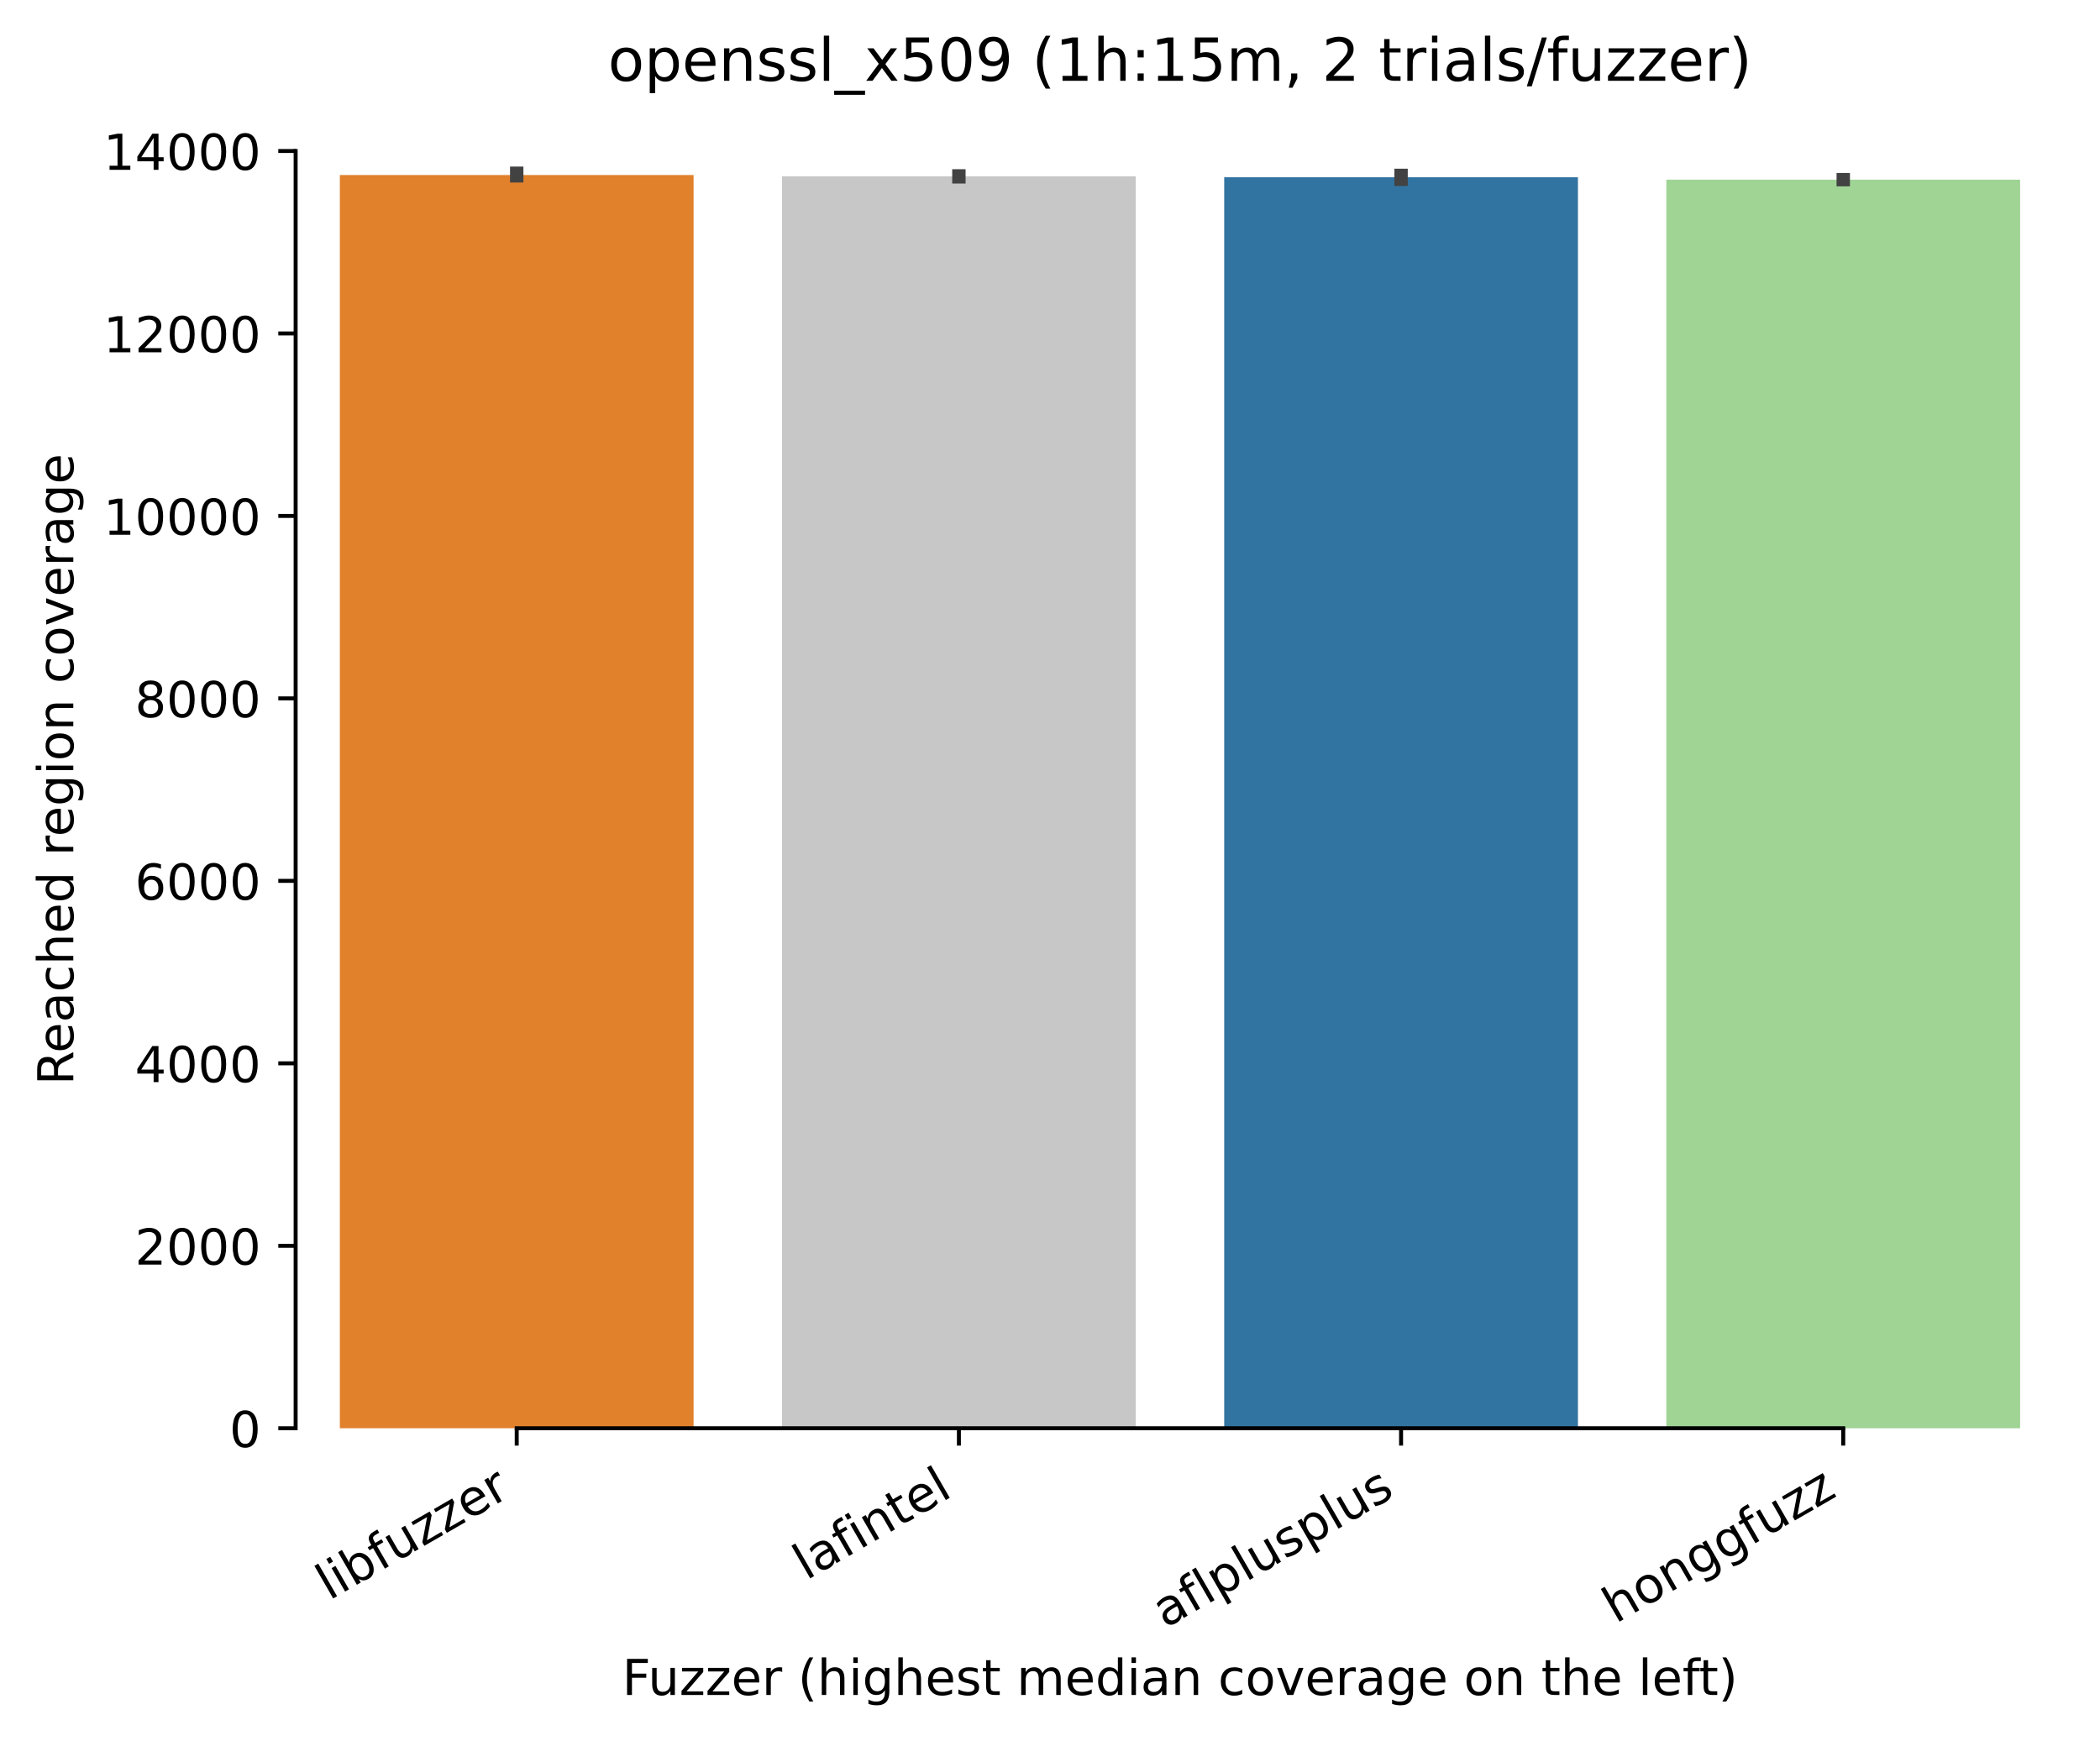
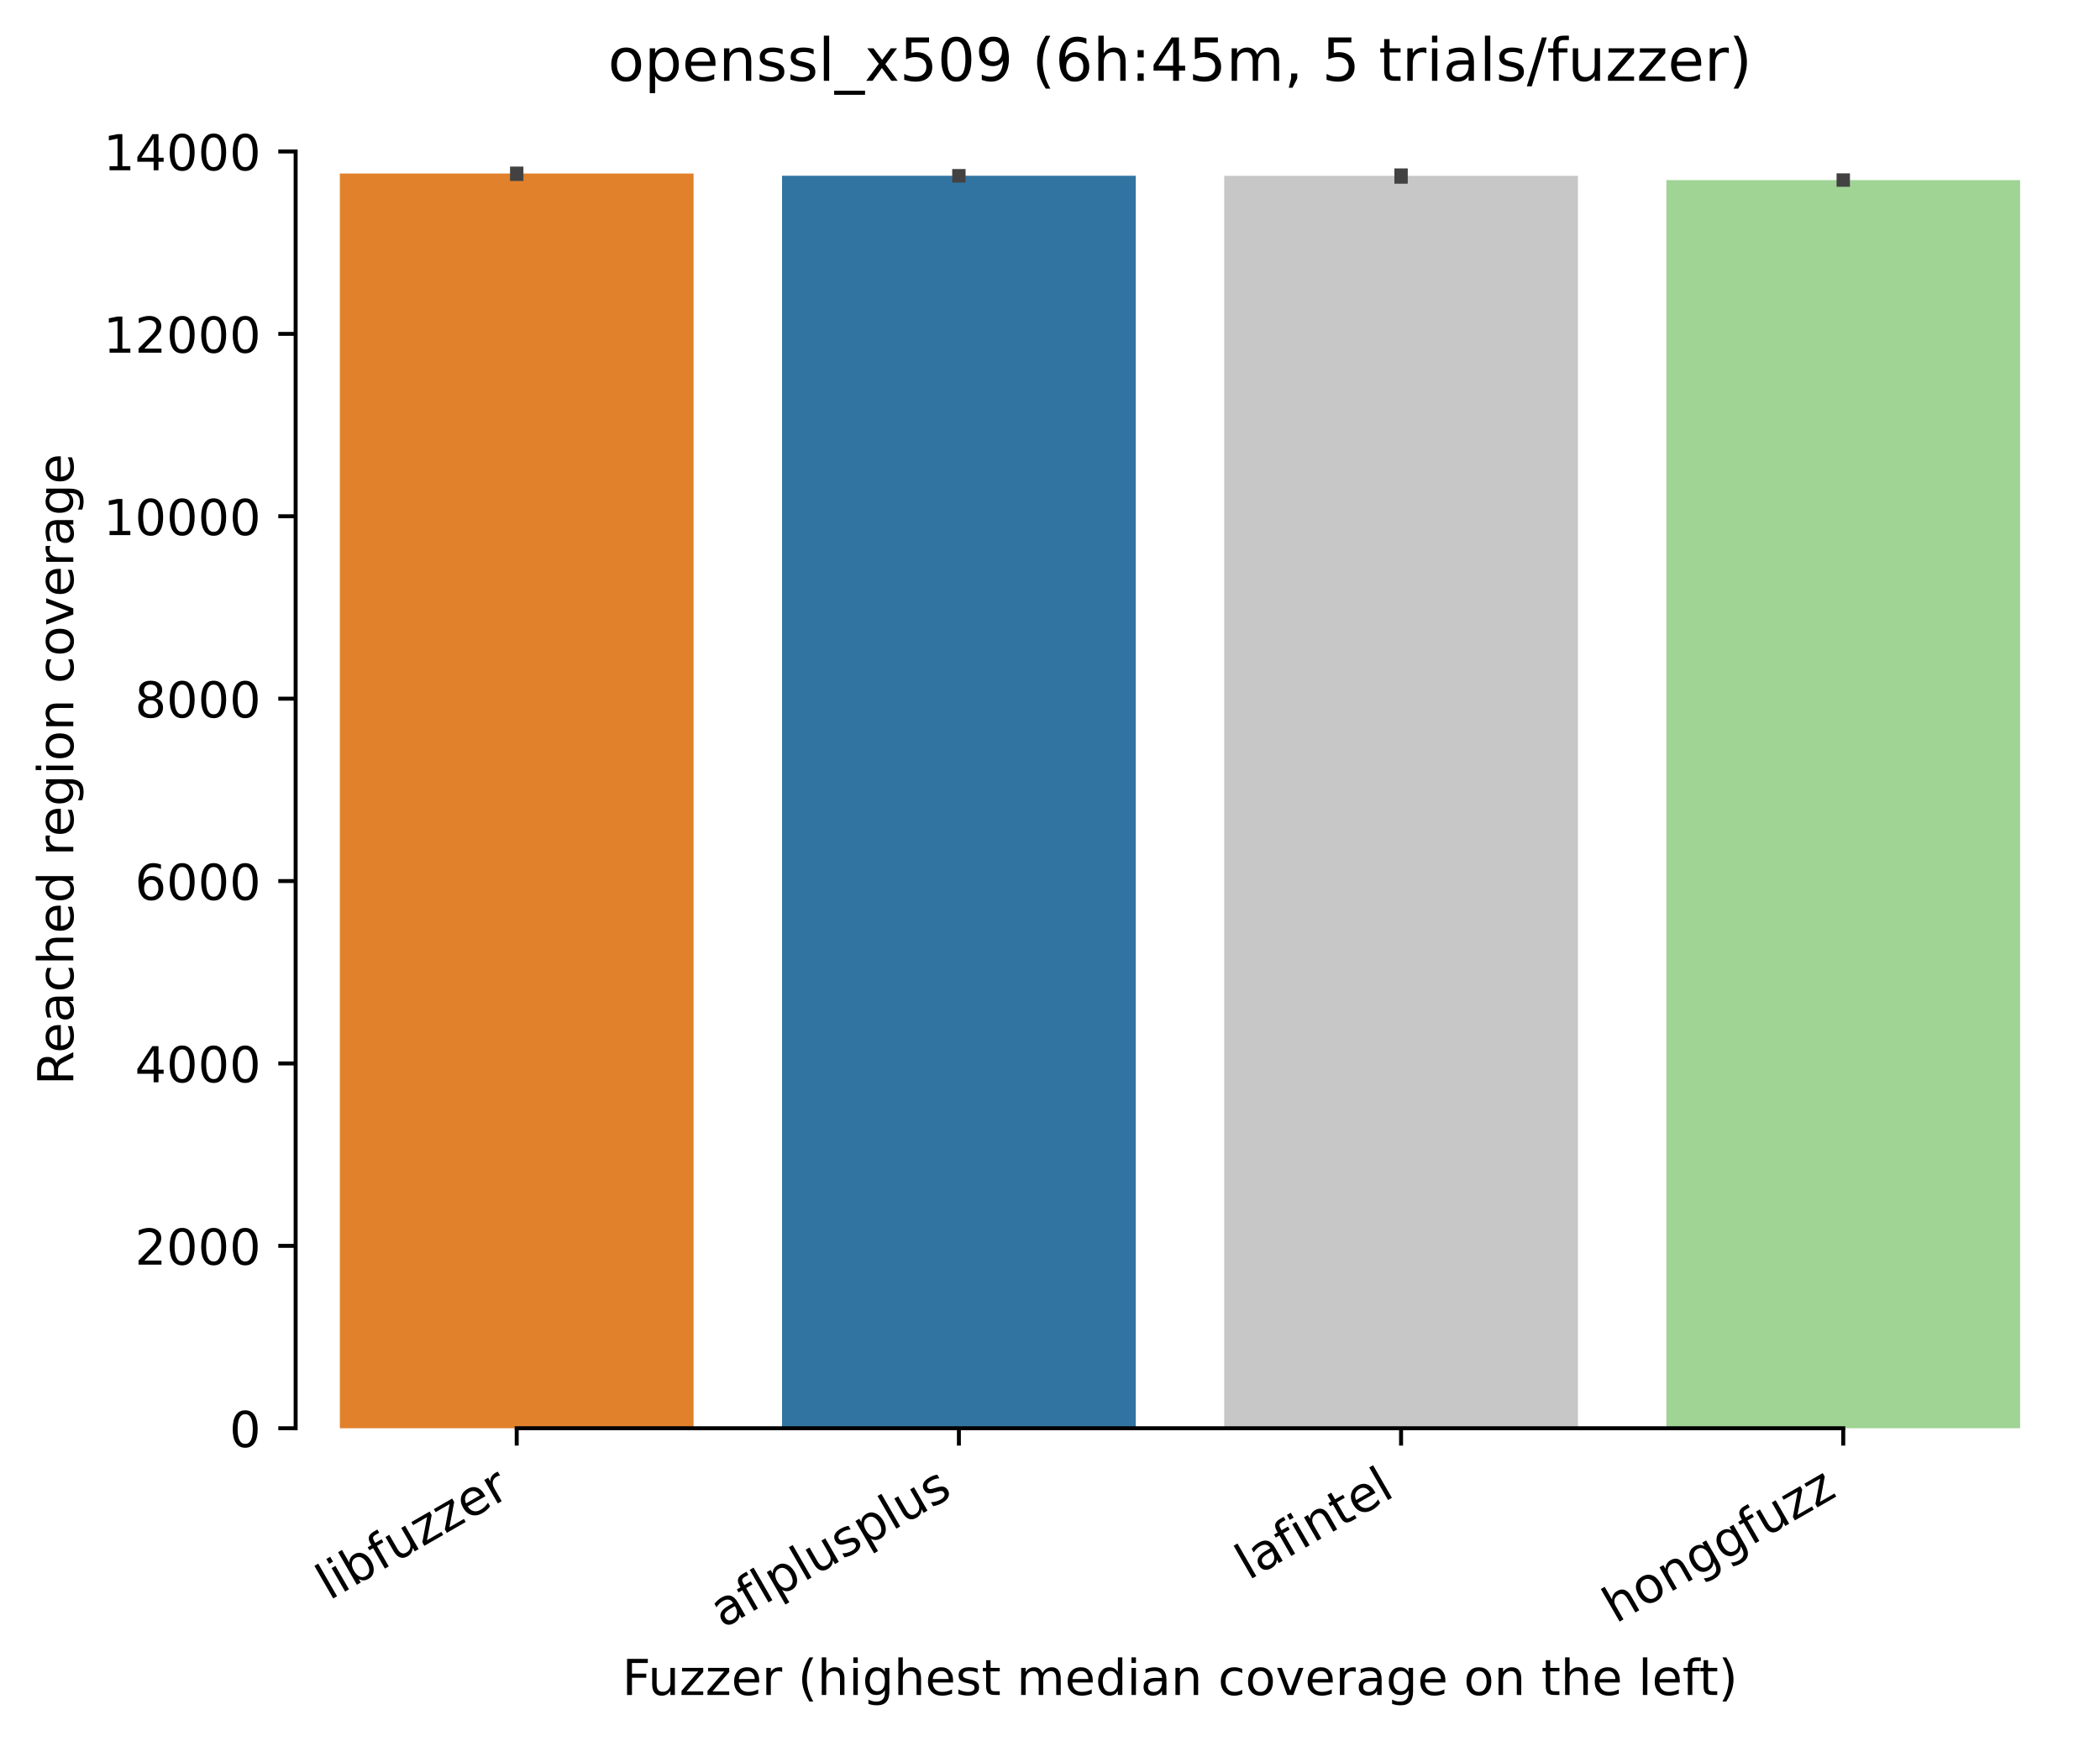
<svg xmlns="http://www.w3.org/2000/svg" xmlns:xlink="http://www.w3.org/1999/xlink" height="351.576pt" version="1.1" viewBox="0 0 424.011 351.576" width="424.011pt">
  <defs>
    <style type="text/css">*{stroke-linecap:butt;stroke-linejoin:round;}</style>
  </defs>
  <g id="figure_1">
    <g id="patch_1">
      <path d="M 0 351.576  L 424.011 351.576  L 424.011 0  L 0 0  z " style="fill:#ffffff;" />
    </g>
    <g id="axes_1">
      <g id="patch_2">
        <path d="M 59.691 288.43  L 416.811 288.43  L 416.811 22.318  L 59.691 22.318  z " style="fill:#ffffff;" />
      </g>
      <g id="patch_3">
-         <path clip-path="url(#p8b8e56165d)" d="M 68.619 288.43  L 140.043 288.43  L 140.043 35.34  L 68.619 35.34  z " style="fill:#e1812c;" />
+         <path clip-path="url(#pdd32b4d902)" d="M 68.619 288.43  L 140.043 288.43  L 140.043 35.045  L 68.619 35.045  z " style="fill:#e1812c;" />
      </g>
      <g id="patch_4">
-         <path clip-path="url(#p8b8e56165d)" d="M 157.899 288.43  L 229.323 288.43  L 229.323 35.617  L 157.899 35.617  z " style="fill:#c7c7c7;" />
+         <path clip-path="url(#pdd32b4d902)" d="M 157.899 288.43  L 229.323 288.43  L 229.323 35.487  L 157.899 35.487  z " style="fill:#3274a1;" />
      </g>
      <g id="patch_5">
-         <path clip-path="url(#p8b8e56165d)" d="M 247.179 288.43  L 318.603 288.43  L 318.603 35.801  L 247.179 35.801  z " style="fill:#3274a1;" />
+         <path clip-path="url(#pdd32b4d902)" d="M 247.179 288.43  L 318.603 288.43  L 318.603 35.506  L 247.179 35.506  z " style="fill:#c7c7c7;" />
      </g>
      <g id="patch_6">
-         <path clip-path="url(#p8b8e56165d)" d="M 336.459 288.43  L 407.883 288.43  L 407.883 36.28  L 336.459 36.28  z " style="fill:#9fd495;" />
+         <path clip-path="url(#pdd32b4d902)" d="M 336.459 288.43  L 407.883 288.43  L 407.883 36.371  L 336.459 36.371  z " style="fill:#9fd495;" />
      </g>
      <g id="matplotlib.axis_1">
        <g id="xtick_1">
          <g id="line2d_1">
            <defs>
-               <path d="M 0 0  L 0 3.5  " id="mea302723ac" style="stroke:#000000;stroke-width:0.8;" />
+               <path d="M 0 0  L 0 3.5  " id="m26c5cd799c" style="stroke:#000000;stroke-width:0.8;" />
            </defs>
            <g>
-               <use style="stroke:#000000;stroke-width:0.8;" x="104.331" xlink:href="#mea302723ac" y="288.43" />
+               <use style="stroke:#000000;stroke-width:0.8;" x="104.331" xlink:href="#m26c5cd799c" y="288.43" />
            </g>
          </g>
          <g id="text_1">
            <g transform="translate(66.4644 323.2723)rotate(-30)scale(0.1 -0.1)">
              <defs>
                <path d="M 9.422 75.984  L 18.406 75.984  L 18.406 0  L 9.422 0  z " id="DejaVuSans-108" />
                <path d="M 9.422 54.688  L 18.406 54.688  L 18.406 0  L 9.422 0  z M 9.422 75.984  L 18.406 75.984  L 18.406 64.594  L 9.422 64.594  z " id="DejaVuSans-105" />
                <path d="M 48.688 27.297  Q 48.688 37.203 44.609 42.844  Q 40.531 48.484 33.406 48.484  Q 26.266 48.484 22.188 42.844  Q 18.109 37.203 18.109 27.297  Q 18.109 17.391 22.188 11.75  Q 26.266 6.109 33.406 6.109  Q 40.531 6.109 44.609 11.75  Q 48.688 17.391 48.688 27.297  z M 18.109 46.391  Q 20.953 51.266 25.266 53.625  Q 29.594 56 35.594 56  Q 45.562 56 51.781 48.094  Q 58.016 40.188 58.016 27.297  Q 58.016 14.406 51.781 6.484  Q 45.562 -1.422 35.594 -1.422  Q 29.594 -1.422 25.266 0.953  Q 20.953 3.328 18.109 8.203  L 18.109 0  L 9.078 0  L 9.078 75.984  L 18.109 75.984  z " id="DejaVuSans-98" />
                <path d="M 37.109 75.984  L 37.109 68.5  L 28.516 68.5  Q 23.688 68.5 21.797 66.547  Q 19.922 64.594 19.922 59.516  L 19.922 54.688  L 34.719 54.688  L 34.719 47.703  L 19.922 47.703  L 19.922 0  L 10.891 0  L 10.891 47.703  L 2.297 47.703  L 2.297 54.688  L 10.891 54.688  L 10.891 58.5  Q 10.891 67.625 15.141 71.797  Q 19.391 75.984 28.609 75.984  z " id="DejaVuSans-102" />
                <path d="M 8.5 21.578  L 8.5 54.688  L 17.484 54.688  L 17.484 21.922  Q 17.484 14.156 20.5 10.266  Q 23.531 6.391 29.594 6.391  Q 36.859 6.391 41.078 11.031  Q 45.312 15.672 45.312 23.688  L 45.312 54.688  L 54.297 54.688  L 54.297 0  L 45.312 0  L 45.312 8.406  Q 42.047 3.422 37.719 1  Q 33.406 -1.422 27.688 -1.422  Q 18.266 -1.422 13.375 4.438  Q 8.5 10.297 8.5 21.578  z M 31.109 56  z " id="DejaVuSans-117" />
                <path d="M 5.516 54.688  L 48.188 54.688  L 48.188 46.484  L 14.406 7.172  L 48.188 7.172  L 48.188 0  L 4.297 0  L 4.297 8.203  L 38.094 47.516  L 5.516 47.516  z " id="DejaVuSans-122" />
                <path d="M 56.203 29.594  L 56.203 25.203  L 14.891 25.203  Q 15.484 15.922 20.484 11.062  Q 25.484 6.203 34.422 6.203  Q 39.594 6.203 44.453 7.469  Q 49.312 8.734 54.109 11.281  L 54.109 2.781  Q 49.266 0.734 44.188 -0.344  Q 39.109 -1.422 33.891 -1.422  Q 20.797 -1.422 13.156 6.188  Q 5.516 13.812 5.516 26.812  Q 5.516 40.234 12.766 48.109  Q 20.016 56 32.328 56  Q 43.359 56 49.781 48.891  Q 56.203 41.797 56.203 29.594  z M 47.219 32.234  Q 47.125 39.594 43.094 43.984  Q 39.062 48.391 32.422 48.391  Q 24.906 48.391 20.391 44.141  Q 15.875 39.891 15.188 32.172  z " id="DejaVuSans-101" />
                <path d="M 41.109 46.297  Q 39.594 47.172 37.812 47.578  Q 36.031 48 33.891 48  Q 26.266 48 22.188 43.047  Q 18.109 38.094 18.109 28.812  L 18.109 0  L 9.078 0  L 9.078 54.688  L 18.109 54.688  L 18.109 46.188  Q 20.953 51.172 25.484 53.578  Q 30.031 56 36.531 56  Q 37.453 56 38.578 55.875  Q 39.703 55.766 41.062 55.516  z " id="DejaVuSans-114" />
              </defs>
              <use xlink:href="#DejaVuSans-108" />
              <use x="27.783" xlink:href="#DejaVuSans-105" />
              <use x="55.566" xlink:href="#DejaVuSans-98" />
              <use x="119.043" xlink:href="#DejaVuSans-102" />
              <use x="154.248" xlink:href="#DejaVuSans-117" />
              <use x="217.627" xlink:href="#DejaVuSans-122" />
              <use x="270.117" xlink:href="#DejaVuSans-122" />
              <use x="322.607" xlink:href="#DejaVuSans-101" />
              <use x="384.131" xlink:href="#DejaVuSans-114" />
            </g>
          </g>
        </g>
        <g id="xtick_2">
          <g id="line2d_2">
            <g>
-               <use style="stroke:#000000;stroke-width:0.8;" x="193.611" xlink:href="#mea302723ac" y="288.43" />
+               <use style="stroke:#000000;stroke-width:0.8;" x="193.611" xlink:href="#m26c5cd799c" y="288.43" />
            </g>
          </g>
          <g id="text_2">
-             <g transform="translate(162.7849 319.2074)rotate(-30)scale(0.1 -0.1)">
+             <g transform="translate(146.0016 328.8973)rotate(-30)scale(0.1 -0.1)">
              <defs>
                <path d="M 34.281 27.484  Q 23.391 27.484 19.188 25  Q 14.984 22.516 14.984 16.5  Q 14.984 11.719 18.141 8.906  Q 21.297 6.109 26.703 6.109  Q 34.188 6.109 38.703 11.406  Q 43.219 16.703 43.219 25.484  L 43.219 27.484  z M 52.203 31.203  L 52.203 0  L 43.219 0  L 43.219 8.297  Q 40.141 3.328 35.547 0.953  Q 30.953 -1.422 24.312 -1.422  Q 15.922 -1.422 10.953 3.297  Q 6 8.016 6 15.922  Q 6 25.141 12.172 29.828  Q 18.359 34.516 30.609 34.516  L 43.219 34.516  L 43.219 35.406  Q 43.219 41.609 39.141 45  Q 35.062 48.391 27.688 48.391  Q 23 48.391 18.547 47.266  Q 14.109 46.141 10.016 43.891  L 10.016 52.203  Q 14.938 54.109 19.578 55.047  Q 24.219 56 28.609 56  Q 40.484 56 46.344 49.844  Q 52.203 43.703 52.203 31.203  z " id="DejaVuSans-97" />
-                 <path d="M 54.891 33.016  L 54.891 0  L 45.906 0  L 45.906 32.719  Q 45.906 40.484 42.875 44.328  Q 39.844 48.188 33.797 48.188  Q 26.516 48.188 22.312 43.547  Q 18.109 38.922 18.109 30.906  L 18.109 0  L 9.078 0  L 9.078 54.688  L 18.109 54.688  L 18.109 46.188  Q 21.344 51.125 25.703 53.562  Q 30.078 56 35.797 56  Q 45.219 56 50.047 50.172  Q 54.891 44.344 54.891 33.016  z " id="DejaVuSans-110" />
-                 <path d="M 18.312 70.219  L 18.312 54.688  L 36.812 54.688  L 36.812 47.703  L 18.312 47.703  L 18.312 18.016  Q 18.312 11.328 20.141 9.422  Q 21.969 7.516 27.594 7.516  L 36.812 7.516  L 36.812 0  L 27.594 0  Q 17.188 0 13.234 3.875  Q 9.281 7.766 9.281 18.016  L 9.281 47.703  L 2.688 47.703  L 2.688 54.688  L 9.281 54.688  L 9.281 70.219  z " id="DejaVuSans-116" />
-               </defs>
-               <use xlink:href="#DejaVuSans-108" />
-               <use x="27.783" xlink:href="#DejaVuSans-97" />
-               <use x="89.062" xlink:href="#DejaVuSans-102" />
-               <use x="124.268" xlink:href="#DejaVuSans-105" />
-               <use x="152.051" xlink:href="#DejaVuSans-110" />
-               <use x="215.43" xlink:href="#DejaVuSans-116" />
-               <use x="254.639" xlink:href="#DejaVuSans-101" />
-               <use x="316.162" xlink:href="#DejaVuSans-108" />
-             </g>
-           </g>
-         </g>
-         <g id="xtick_3">
-           <g id="line2d_3">
-             <g>
-               <use style="stroke:#000000;stroke-width:0.8;" x="282.891" xlink:href="#mea302723ac" y="288.43" />
-             </g>
-           </g>
-           <g id="text_3">
-             <g transform="translate(235.2816 328.8973)rotate(-30)scale(0.1 -0.1)">
-               <defs>
                <path d="M 18.109 8.203  L 18.109 -20.797  L 9.078 -20.797  L 9.078 54.688  L 18.109 54.688  L 18.109 46.391  Q 20.953 51.266 25.266 53.625  Q 29.594 56 35.594 56  Q 45.562 56 51.781 48.094  Q 58.016 40.188 58.016 27.297  Q 58.016 14.406 51.781 6.484  Q 45.562 -1.422 35.594 -1.422  Q 29.594 -1.422 25.266 0.953  Q 20.953 3.328 18.109 8.203  z M 48.688 27.297  Q 48.688 37.203 44.609 42.844  Q 40.531 48.484 33.406 48.484  Q 26.266 48.484 22.188 42.844  Q 18.109 37.203 18.109 27.297  Q 18.109 17.391 22.188 11.75  Q 26.266 6.109 33.406 6.109  Q 40.531 6.109 44.609 11.75  Q 48.688 17.391 48.688 27.297  z " id="DejaVuSans-112" />
                <path d="M 44.281 53.078  L 44.281 44.578  Q 40.484 46.531 36.375 47.5  Q 32.281 48.484 27.875 48.484  Q 21.188 48.484 17.844 46.438  Q 14.5 44.391 14.5 40.281  Q 14.5 37.156 16.891 35.375  Q 19.281 33.594 26.516 31.984  L 29.594 31.297  Q 39.156 29.25 43.188 25.516  Q 47.219 21.781 47.219 15.094  Q 47.219 7.469 41.188 3.016  Q 35.156 -1.422 24.609 -1.422  Q 20.219 -1.422 15.453 -0.562  Q 10.688 0.297 5.422 2  L 5.422 11.281  Q 10.406 8.688 15.234 7.391  Q 20.062 6.109 24.812 6.109  Q 31.156 6.109 34.562 8.281  Q 37.984 10.453 37.984 14.406  Q 37.984 18.062 35.516 20.016  Q 33.062 21.969 24.703 23.781  L 21.578 24.516  Q 13.234 26.266 9.516 29.906  Q 5.812 33.547 5.812 39.891  Q 5.812 47.609 11.281 51.797  Q 16.75 56 26.812 56  Q 31.781 56 36.172 55.266  Q 40.578 54.547 44.281 53.078  z " id="DejaVuSans-115" />
              </defs>
              <use xlink:href="#DejaVuSans-97" />
              <use x="61.279" xlink:href="#DejaVuSans-102" />
              <use x="96.484" xlink:href="#DejaVuSans-108" />
              <use x="124.268" xlink:href="#DejaVuSans-112" />
              <use x="187.744" xlink:href="#DejaVuSans-108" />
              <use x="215.527" xlink:href="#DejaVuSans-117" />
              <use x="278.906" xlink:href="#DejaVuSans-115" />
              <use x="331.006" xlink:href="#DejaVuSans-112" />
              <use x="394.482" xlink:href="#DejaVuSans-108" />
              <use x="422.266" xlink:href="#DejaVuSans-117" />
              <use x="485.645" xlink:href="#DejaVuSans-115" />
            </g>
          </g>
        </g>
+         <g id="xtick_3">
+           <g id="line2d_3">
+             <g>
+               <use style="stroke:#000000;stroke-width:0.8;" x="282.891" xlink:href="#m26c5cd799c" y="288.43" />
+             </g>
+           </g>
+           <g id="text_3">
+             <g transform="translate(252.0649 319.2074)rotate(-30)scale(0.1 -0.1)">
+               <defs>
+                 <path d="M 54.891 33.016  L 54.891 0  L 45.906 0  L 45.906 32.719  Q 45.906 40.484 42.875 44.328  Q 39.844 48.188 33.797 48.188  Q 26.516 48.188 22.312 43.547  Q 18.109 38.922 18.109 30.906  L 18.109 0  L 9.078 0  L 9.078 54.688  L 18.109 54.688  L 18.109 46.188  Q 21.344 51.125 25.703 53.562  Q 30.078 56 35.797 56  Q 45.219 56 50.047 50.172  Q 54.891 44.344 54.891 33.016  z " id="DejaVuSans-110" />
+                 <path d="M 18.312 70.219  L 18.312 54.688  L 36.812 54.688  L 36.812 47.703  L 18.312 47.703  L 18.312 18.016  Q 18.312 11.328 20.141 9.422  Q 21.969 7.516 27.594 7.516  L 36.812 7.516  L 36.812 0  L 27.594 0  Q 17.188 0 13.234 3.875  Q 9.281 7.766 9.281 18.016  L 9.281 47.703  L 2.688 47.703  L 2.688 54.688  L 9.281 54.688  L 9.281 70.219  z " id="DejaVuSans-116" />
+               </defs>
+               <use xlink:href="#DejaVuSans-108" />
+               <use x="27.783" xlink:href="#DejaVuSans-97" />
+               <use x="89.062" xlink:href="#DejaVuSans-102" />
+               <use x="124.268" xlink:href="#DejaVuSans-105" />
+               <use x="152.051" xlink:href="#DejaVuSans-110" />
+               <use x="215.43" xlink:href="#DejaVuSans-116" />
+               <use x="254.639" xlink:href="#DejaVuSans-101" />
+               <use x="316.162" xlink:href="#DejaVuSans-108" />
+             </g>
+           </g>
+         </g>
        <g id="xtick_4">
          <g id="line2d_4">
            <g>
-               <use style="stroke:#000000;stroke-width:0.8;" x="372.171" xlink:href="#mea302723ac" y="288.43" />
+               <use style="stroke:#000000;stroke-width:0.8;" x="372.171" xlink:href="#m26c5cd799c" y="288.43" />
            </g>
          </g>
          <g id="text_4">
            <g transform="translate(326.2314 327.9332)rotate(-30)scale(0.1 -0.1)">
              <defs>
                <path d="M 54.891 33.016  L 54.891 0  L 45.906 0  L 45.906 32.719  Q 45.906 40.484 42.875 44.328  Q 39.844 48.188 33.797 48.188  Q 26.516 48.188 22.312 43.547  Q 18.109 38.922 18.109 30.906  L 18.109 0  L 9.078 0  L 9.078 75.984  L 18.109 75.984  L 18.109 46.188  Q 21.344 51.125 25.703 53.562  Q 30.078 56 35.797 56  Q 45.219 56 50.047 50.172  Q 54.891 44.344 54.891 33.016  z " id="DejaVuSans-104" />
                <path d="M 30.609 48.391  Q 23.391 48.391 19.188 42.75  Q 14.984 37.109 14.984 27.297  Q 14.984 17.484 19.156 11.844  Q 23.344 6.203 30.609 6.203  Q 37.797 6.203 41.984 11.859  Q 46.188 17.531 46.188 27.297  Q 46.188 37.016 41.984 42.703  Q 37.797 48.391 30.609 48.391  z M 30.609 56  Q 42.328 56 49.016 48.375  Q 55.719 40.766 55.719 27.297  Q 55.719 13.875 49.016 6.219  Q 42.328 -1.422 30.609 -1.422  Q 18.844 -1.422 12.172 6.219  Q 5.516 13.875 5.516 27.297  Q 5.516 40.766 12.172 48.375  Q 18.844 56 30.609 56  z " id="DejaVuSans-111" />
                <path d="M 45.406 27.984  Q 45.406 37.75 41.375 43.109  Q 37.359 48.484 30.078 48.484  Q 22.859 48.484 18.828 43.109  Q 14.797 37.75 14.797 27.984  Q 14.797 18.266 18.828 12.891  Q 22.859 7.516 30.078 7.516  Q 37.359 7.516 41.375 12.891  Q 45.406 18.266 45.406 27.984  z M 54.391 6.781  Q 54.391 -7.172 48.188 -13.984  Q 42 -20.797 29.203 -20.797  Q 24.469 -20.797 20.266 -20.094  Q 16.062 -19.391 12.109 -17.922  L 12.109 -9.188  Q 16.062 -11.328 19.922 -12.344  Q 23.781 -13.375 27.781 -13.375  Q 36.625 -13.375 41.016 -8.766  Q 45.406 -4.156 45.406 5.172  L 45.406 9.625  Q 42.625 4.781 38.281 2.391  Q 33.938 0 27.875 0  Q 17.828 0 11.672 7.656  Q 5.516 15.328 5.516 27.984  Q 5.516 40.672 11.672 48.328  Q 17.828 56 27.875 56  Q 33.938 56 38.281 53.609  Q 42.625 51.219 45.406 46.391  L 45.406 54.688  L 54.391 54.688  z " id="DejaVuSans-103" />
              </defs>
              <use xlink:href="#DejaVuSans-104" />
              <use x="63.379" xlink:href="#DejaVuSans-111" />
              <use x="124.561" xlink:href="#DejaVuSans-110" />
              <use x="187.939" xlink:href="#DejaVuSans-103" />
              <use x="251.416" xlink:href="#DejaVuSans-103" />
              <use x="314.893" xlink:href="#DejaVuSans-102" />
              <use x="350.098" xlink:href="#DejaVuSans-117" />
              <use x="413.477" xlink:href="#DejaVuSans-122" />
              <use x="465.967" xlink:href="#DejaVuSans-122" />
            </g>
          </g>
        </g>
        <g id="text_5">
          <g transform="translate(125.6327 342.2968)scale(0.1 -0.1)">
            <defs>
              <path d="M 9.812 72.906  L 51.703 72.906  L 51.703 64.594  L 19.672 64.594  L 19.672 43.109  L 48.578 43.109  L 48.578 34.812  L 19.672 34.812  L 19.672 0  L 9.812 0  z " id="DejaVuSans-70" />
              <path id="DejaVuSans-32" />
              <path d="M 31 75.875  Q 24.469 64.656 21.281 53.656  Q 18.109 42.672 18.109 31.391  Q 18.109 20.125 21.312 9.062  Q 24.516 -2 31 -13.188  L 23.188 -13.188  Q 15.875 -1.703 12.234 9.375  Q 8.594 20.453 8.594 31.391  Q 8.594 42.281 12.203 53.312  Q 15.828 64.359 23.188 75.875  z " id="DejaVuSans-40" />
              <path d="M 52 44.188  Q 55.375 50.25 60.062 53.125  Q 64.75 56 71.094 56  Q 79.641 56 84.281 50.016  Q 88.922 44.047 88.922 33.016  L 88.922 0  L 79.891 0  L 79.891 32.719  Q 79.891 40.578 77.094 44.375  Q 74.312 48.188 68.609 48.188  Q 61.625 48.188 57.562 43.547  Q 53.516 38.922 53.516 30.906  L 53.516 0  L 44.484 0  L 44.484 32.719  Q 44.484 40.625 41.703 44.406  Q 38.922 48.188 33.109 48.188  Q 26.219 48.188 22.156 43.531  Q 18.109 38.875 18.109 30.906  L 18.109 0  L 9.078 0  L 9.078 54.688  L 18.109 54.688  L 18.109 46.188  Q 21.188 51.219 25.484 53.609  Q 29.781 56 35.688 56  Q 41.656 56 45.828 52.969  Q 50 49.953 52 44.188  z " id="DejaVuSans-109" />
              <path d="M 45.406 46.391  L 45.406 75.984  L 54.391 75.984  L 54.391 0  L 45.406 0  L 45.406 8.203  Q 42.578 3.328 38.25 0.953  Q 33.938 -1.422 27.875 -1.422  Q 17.969 -1.422 11.734 6.484  Q 5.516 14.406 5.516 27.297  Q 5.516 40.188 11.734 48.094  Q 17.969 56 27.875 56  Q 33.938 56 38.25 53.625  Q 42.578 51.266 45.406 46.391  z M 14.797 27.297  Q 14.797 17.391 18.875 11.75  Q 22.953 6.109 30.078 6.109  Q 37.203 6.109 41.297 11.75  Q 45.406 17.391 45.406 27.297  Q 45.406 37.203 41.297 42.844  Q 37.203 48.484 30.078 48.484  Q 22.953 48.484 18.875 42.844  Q 14.797 37.203 14.797 27.297  z " id="DejaVuSans-100" />
              <path d="M 48.781 52.594  L 48.781 44.188  Q 44.969 46.297 41.141 47.344  Q 37.312 48.391 33.406 48.391  Q 24.656 48.391 19.812 42.844  Q 14.984 37.312 14.984 27.297  Q 14.984 17.281 19.812 11.734  Q 24.656 6.203 33.406 6.203  Q 37.312 6.203 41.141 7.25  Q 44.969 8.297 48.781 10.406  L 48.781 2.094  Q 45.016 0.344 40.984 -0.531  Q 36.969 -1.422 32.422 -1.422  Q 20.062 -1.422 12.781 6.344  Q 5.516 14.109 5.516 27.297  Q 5.516 40.672 12.859 48.328  Q 20.219 56 33.016 56  Q 37.156 56 41.109 55.141  Q 45.062 54.297 48.781 52.594  z " id="DejaVuSans-99" />
              <path d="M 2.984 54.688  L 12.5 54.688  L 29.594 8.797  L 46.688 54.688  L 56.203 54.688  L 35.688 0  L 23.484 0  z " id="DejaVuSans-118" />
              <path d="M 8.016 75.875  L 15.828 75.875  Q 23.141 64.359 26.781 53.312  Q 30.422 42.281 30.422 31.391  Q 30.422 20.453 26.781 9.375  Q 23.141 -1.703 15.828 -13.188  L 8.016 -13.188  Q 14.5 -2 17.703 9.062  Q 20.906 20.125 20.906 31.391  Q 20.906 42.672 17.703 53.656  Q 14.5 64.656 8.016 75.875  z " id="DejaVuSans-41" />
            </defs>
            <use xlink:href="#DejaVuSans-70" />
            <use x="52.02" xlink:href="#DejaVuSans-117" />
            <use x="115.398" xlink:href="#DejaVuSans-122" />
            <use x="167.889" xlink:href="#DejaVuSans-122" />
            <use x="220.379" xlink:href="#DejaVuSans-101" />
            <use x="281.902" xlink:href="#DejaVuSans-114" />
            <use x="323.016" xlink:href="#DejaVuSans-32" />
            <use x="354.803" xlink:href="#DejaVuSans-40" />
            <use x="393.816" xlink:href="#DejaVuSans-104" />
            <use x="457.195" xlink:href="#DejaVuSans-105" />
            <use x="484.979" xlink:href="#DejaVuSans-103" />
            <use x="548.455" xlink:href="#DejaVuSans-104" />
            <use x="611.834" xlink:href="#DejaVuSans-101" />
            <use x="673.357" xlink:href="#DejaVuSans-115" />
            <use x="725.457" xlink:href="#DejaVuSans-116" />
            <use x="764.666" xlink:href="#DejaVuSans-32" />
            <use x="796.453" xlink:href="#DejaVuSans-109" />
            <use x="893.865" xlink:href="#DejaVuSans-101" />
            <use x="955.389" xlink:href="#DejaVuSans-100" />
            <use x="1018.865" xlink:href="#DejaVuSans-105" />
            <use x="1046.648" xlink:href="#DejaVuSans-97" />
            <use x="1107.928" xlink:href="#DejaVuSans-110" />
            <use x="1171.307" xlink:href="#DejaVuSans-32" />
            <use x="1203.094" xlink:href="#DejaVuSans-99" />
            <use x="1258.074" xlink:href="#DejaVuSans-111" />
            <use x="1319.256" xlink:href="#DejaVuSans-118" />
            <use x="1378.436" xlink:href="#DejaVuSans-101" />
            <use x="1439.959" xlink:href="#DejaVuSans-114" />
            <use x="1481.072" xlink:href="#DejaVuSans-97" />
            <use x="1542.352" xlink:href="#DejaVuSans-103" />
            <use x="1605.828" xlink:href="#DejaVuSans-101" />
            <use x="1667.352" xlink:href="#DejaVuSans-32" />
            <use x="1699.139" xlink:href="#DejaVuSans-111" />
            <use x="1760.32" xlink:href="#DejaVuSans-110" />
            <use x="1823.699" xlink:href="#DejaVuSans-32" />
            <use x="1855.486" xlink:href="#DejaVuSans-116" />
            <use x="1894.695" xlink:href="#DejaVuSans-104" />
            <use x="1958.074" xlink:href="#DejaVuSans-101" />
            <use x="2019.598" xlink:href="#DejaVuSans-32" />
            <use x="2051.385" xlink:href="#DejaVuSans-108" />
            <use x="2079.168" xlink:href="#DejaVuSans-101" />
            <use x="2140.691" xlink:href="#DejaVuSans-102" />
            <use x="2174.146" xlink:href="#DejaVuSans-116" />
            <use x="2213.355" xlink:href="#DejaVuSans-41" />
          </g>
        </g>
      </g>
      <g id="matplotlib.axis_2">
        <g id="ytick_1">
          <g id="line2d_5">
            <defs>
-               <path d="M 0 0  L -3.5 0  " id="mfd4215d42d" style="stroke:#000000;stroke-width:0.8;" />
+               <path d="M 0 0  L -3.5 0  " id="mb539eed79e" style="stroke:#000000;stroke-width:0.8;" />
            </defs>
            <g>
-               <use style="stroke:#000000;stroke-width:0.8;" x="59.691" xlink:href="#mfd4215d42d" y="288.43" />
+               <use style="stroke:#000000;stroke-width:0.8;" x="59.691" xlink:href="#mb539eed79e" y="288.43" />
            </g>
          </g>
          <g id="text_6">
            <g transform="translate(46.32812 292.2293)scale(0.1 -0.1)">
              <defs>
                <path d="M 31.781 66.406  Q 24.172 66.406 20.328 58.906  Q 16.5 51.422 16.5 36.375  Q 16.5 21.391 20.328 13.891  Q 24.172 6.391 31.781 6.391  Q 39.453 6.391 43.281 13.891  Q 47.125 21.391 47.125 36.375  Q 47.125 51.422 43.281 58.906  Q 39.453 66.406 31.781 66.406  z M 31.781 74.219  Q 44.047 74.219 50.516 64.516  Q 56.984 54.828 56.984 36.375  Q 56.984 17.969 50.516 8.266  Q 44.047 -1.422 31.781 -1.422  Q 19.531 -1.422 13.062 8.266  Q 6.594 17.969 6.594 36.375  Q 6.594 54.828 13.062 64.516  Q 19.531 74.219 31.781 74.219  z " id="DejaVuSans-48" />
              </defs>
              <use xlink:href="#DejaVuSans-48" />
            </g>
          </g>
        </g>
        <g id="ytick_2">
          <g id="line2d_6">
            <g>
-               <use style="stroke:#000000;stroke-width:0.8;" x="59.691" xlink:href="#mfd4215d42d" y="251.582" />
+               <use style="stroke:#000000;stroke-width:0.8;" x="59.691" xlink:href="#mb539eed79e" y="251.596" />
            </g>
          </g>
          <g id="text_7">
-             <g transform="translate(27.24063 255.3814)scale(0.1 -0.1)">
+             <g transform="translate(27.24063 255.3948)scale(0.1 -0.1)">
              <defs>
                <path d="M 19.188 8.297  L 53.609 8.297  L 53.609 0  L 7.328 0  L 7.328 8.297  Q 12.938 14.109 22.625 23.891  Q 32.328 33.688 34.812 36.531  Q 39.547 41.844 41.422 45.531  Q 43.312 49.219 43.312 52.781  Q 43.312 58.594 39.234 62.25  Q 35.156 65.922 28.609 65.922  Q 23.969 65.922 18.812 64.312  Q 13.672 62.703 7.812 59.422  L 7.812 69.391  Q 13.766 71.781 18.938 73  Q 24.125 74.219 28.422 74.219  Q 39.75 74.219 46.484 68.547  Q 53.219 62.891 53.219 53.422  Q 53.219 48.922 51.531 44.891  Q 49.859 40.875 45.406 35.406  Q 44.188 33.984 37.641 27.219  Q 31.109 20.453 19.188 8.297  z " id="DejaVuSans-50" />
              </defs>
              <use xlink:href="#DejaVuSans-50" />
              <use x="63.623" xlink:href="#DejaVuSans-48" />
              <use x="127.246" xlink:href="#DejaVuSans-48" />
              <use x="190.869" xlink:href="#DejaVuSans-48" />
            </g>
          </g>
        </g>
        <g id="ytick_3">
          <g id="line2d_7">
            <g>
-               <use style="stroke:#000000;stroke-width:0.8;" x="59.691" xlink:href="#mfd4215d42d" y="214.734" />
+               <use style="stroke:#000000;stroke-width:0.8;" x="59.691" xlink:href="#mb539eed79e" y="214.761" />
            </g>
          </g>
          <g id="text_8">
-             <g transform="translate(27.24063 218.5335)scale(0.1 -0.1)">
+             <g transform="translate(27.24063 218.5603)scale(0.1 -0.1)">
              <defs>
                <path d="M 37.797 64.312  L 12.891 25.391  L 37.797 25.391  z M 35.203 72.906  L 47.609 72.906  L 47.609 25.391  L 58.016 25.391  L 58.016 17.188  L 47.609 17.188  L 47.609 0  L 37.797 0  L 37.797 17.188  L 4.891 17.188  L 4.891 26.703  z " id="DejaVuSans-52" />
              </defs>
              <use xlink:href="#DejaVuSans-52" />
              <use x="63.623" xlink:href="#DejaVuSans-48" />
              <use x="127.246" xlink:href="#DejaVuSans-48" />
              <use x="190.869" xlink:href="#DejaVuSans-48" />
            </g>
          </g>
        </g>
        <g id="ytick_4">
          <g id="line2d_8">
            <g>
-               <use style="stroke:#000000;stroke-width:0.8;" x="59.691" xlink:href="#mfd4215d42d" y="177.886" />
+               <use style="stroke:#000000;stroke-width:0.8;" x="59.691" xlink:href="#mb539eed79e" y="177.927" />
            </g>
          </g>
          <g id="text_9">
-             <g transform="translate(27.24063 181.6856)scale(0.1 -0.1)">
+             <g transform="translate(27.24063 181.7257)scale(0.1 -0.1)">
              <defs>
                <path d="M 33.016 40.375  Q 26.375 40.375 22.484 35.828  Q 18.609 31.297 18.609 23.391  Q 18.609 15.531 22.484 10.953  Q 26.375 6.391 33.016 6.391  Q 39.656 6.391 43.531 10.953  Q 47.406 15.531 47.406 23.391  Q 47.406 31.297 43.531 35.828  Q 39.656 40.375 33.016 40.375  z M 52.594 71.297  L 52.594 62.312  Q 48.875 64.062 45.094 64.984  Q 41.312 65.922 37.594 65.922  Q 27.828 65.922 22.672 59.328  Q 17.531 52.734 16.797 39.406  Q 19.672 43.656 24.016 45.922  Q 28.375 48.188 33.594 48.188  Q 44.578 48.188 50.953 41.516  Q 57.328 34.859 57.328 23.391  Q 57.328 12.156 50.688 5.359  Q 44.047 -1.422 33.016 -1.422  Q 20.359 -1.422 13.672 8.266  Q 6.984 17.969 6.984 36.375  Q 6.984 53.656 15.188 63.938  Q 23.391 74.219 37.203 74.219  Q 40.922 74.219 44.703 73.484  Q 48.484 72.75 52.594 71.297  z " id="DejaVuSans-54" />
              </defs>
              <use xlink:href="#DejaVuSans-54" />
              <use x="63.623" xlink:href="#DejaVuSans-48" />
              <use x="127.246" xlink:href="#DejaVuSans-48" />
              <use x="190.869" xlink:href="#DejaVuSans-48" />
            </g>
          </g>
        </g>
        <g id="ytick_5">
          <g id="line2d_9">
            <g>
-               <use style="stroke:#000000;stroke-width:0.8;" x="59.691" xlink:href="#mfd4215d42d" y="141.038" />
+               <use style="stroke:#000000;stroke-width:0.8;" x="59.691" xlink:href="#mb539eed79e" y="141.092" />
            </g>
          </g>
          <g id="text_10">
-             <g transform="translate(27.24063 144.8377)scale(0.1 -0.1)">
+             <g transform="translate(27.24063 144.8912)scale(0.1 -0.1)">
              <defs>
                <path d="M 31.781 34.625  Q 24.75 34.625 20.719 30.859  Q 16.703 27.094 16.703 20.516  Q 16.703 13.922 20.719 10.156  Q 24.75 6.391 31.781 6.391  Q 38.812 6.391 42.859 10.172  Q 46.922 13.969 46.922 20.516  Q 46.922 27.094 42.891 30.859  Q 38.875 34.625 31.781 34.625  z M 21.922 38.812  Q 15.578 40.375 12.031 44.719  Q 8.5 49.078 8.5 55.328  Q 8.5 64.062 14.719 69.141  Q 20.953 74.219 31.781 74.219  Q 42.672 74.219 48.875 69.141  Q 55.078 64.062 55.078 55.328  Q 55.078 49.078 51.531 44.719  Q 48 40.375 41.703 38.812  Q 48.828 37.156 52.797 32.312  Q 56.781 27.484 56.781 20.516  Q 56.781 9.906 50.312 4.234  Q 43.844 -1.422 31.781 -1.422  Q 19.734 -1.422 13.25 4.234  Q 6.781 9.906 6.781 20.516  Q 6.781 27.484 10.781 32.312  Q 14.797 37.156 21.922 38.812  z M 18.312 54.391  Q 18.312 48.734 21.844 45.562  Q 25.391 42.391 31.781 42.391  Q 38.141 42.391 41.719 45.562  Q 45.312 48.734 45.312 54.391  Q 45.312 60.062 41.719 63.234  Q 38.141 66.406 31.781 66.406  Q 25.391 66.406 21.844 63.234  Q 18.312 60.062 18.312 54.391  z " id="DejaVuSans-56" />
              </defs>
              <use xlink:href="#DejaVuSans-56" />
              <use x="63.623" xlink:href="#DejaVuSans-48" />
              <use x="127.246" xlink:href="#DejaVuSans-48" />
              <use x="190.869" xlink:href="#DejaVuSans-48" />
            </g>
          </g>
        </g>
        <g id="ytick_6">
          <g id="line2d_10">
            <g>
-               <use style="stroke:#000000;stroke-width:0.8;" x="59.691" xlink:href="#mfd4215d42d" y="104.191" />
+               <use style="stroke:#000000;stroke-width:0.8;" x="59.691" xlink:href="#mb539eed79e" y="104.257" />
            </g>
          </g>
          <g id="text_11">
-             <g transform="translate(20.87813 107.9897)scale(0.1 -0.1)">
+             <g transform="translate(20.87813 108.0567)scale(0.1 -0.1)">
              <defs>
                <path d="M 12.406 8.297  L 28.516 8.297  L 28.516 63.922  L 10.984 60.406  L 10.984 69.391  L 28.422 72.906  L 38.281 72.906  L 38.281 8.297  L 54.391 8.297  L 54.391 0  L 12.406 0  z " id="DejaVuSans-49" />
              </defs>
              <use xlink:href="#DejaVuSans-49" />
              <use x="63.623" xlink:href="#DejaVuSans-48" />
              <use x="127.246" xlink:href="#DejaVuSans-48" />
              <use x="190.869" xlink:href="#DejaVuSans-48" />
              <use x="254.492" xlink:href="#DejaVuSans-48" />
            </g>
          </g>
        </g>
        <g id="ytick_7">
          <g id="line2d_11">
            <g>
-               <use style="stroke:#000000;stroke-width:0.8;" x="59.691" xlink:href="#mfd4215d42d" y="67.343" />
+               <use style="stroke:#000000;stroke-width:0.8;" x="59.691" xlink:href="#mb539eed79e" y="67.423" />
            </g>
          </g>
          <g id="text_12">
-             <g transform="translate(20.87813 71.14182)scale(0.1 -0.1)">
+             <g transform="translate(20.87813 71.22215)scale(0.1 -0.1)">
              <use xlink:href="#DejaVuSans-49" />
              <use x="63.623" xlink:href="#DejaVuSans-50" />
              <use x="127.246" xlink:href="#DejaVuSans-48" />
              <use x="190.869" xlink:href="#DejaVuSans-48" />
              <use x="254.492" xlink:href="#DejaVuSans-48" />
            </g>
          </g>
        </g>
        <g id="ytick_8">
          <g id="line2d_12">
            <g>
-               <use style="stroke:#000000;stroke-width:0.8;" x="59.691" xlink:href="#mfd4215d42d" y="30.495" />
+               <use style="stroke:#000000;stroke-width:0.8;" x="59.691" xlink:href="#mb539eed79e" y="30.588" />
            </g>
          </g>
          <g id="text_13">
-             <g transform="translate(20.87813 34.2939)scale(0.1 -0.1)">
+             <g transform="translate(20.87813 34.38762)scale(0.1 -0.1)">
              <use xlink:href="#DejaVuSans-49" />
              <use x="63.623" xlink:href="#DejaVuSans-52" />
              <use x="127.246" xlink:href="#DejaVuSans-48" />
              <use x="190.869" xlink:href="#DejaVuSans-48" />
              <use x="254.492" xlink:href="#DejaVuSans-48" />
            </g>
          </g>
        </g>
        <g id="text_14">
          <g transform="translate(14.79844 219.1366)rotate(-90)scale(0.1 -0.1)">
            <defs>
              <path d="M 44.391 34.188  Q 47.562 33.109 50.562 29.594  Q 53.562 26.078 56.594 19.922  L 66.609 0  L 56 0  L 46.688 18.703  Q 43.062 26.031 39.672 28.422  Q 36.281 30.812 30.422 30.812  L 19.672 30.812  L 19.672 0  L 9.812 0  L 9.812 72.906  L 32.078 72.906  Q 44.578 72.906 50.734 67.672  Q 56.891 62.453 56.891 51.906  Q 56.891 45.016 53.688 40.469  Q 50.484 35.938 44.391 34.188  z M 19.672 64.797  L 19.672 38.922  L 32.078 38.922  Q 39.203 38.922 42.844 42.219  Q 46.484 45.516 46.484 51.906  Q 46.484 58.297 42.844 61.547  Q 39.203 64.797 32.078 64.797  z " id="DejaVuSans-82" />
            </defs>
            <use xlink:href="#DejaVuSans-82" />
            <use x="64.982" xlink:href="#DejaVuSans-101" />
            <use x="126.506" xlink:href="#DejaVuSans-97" />
            <use x="187.785" xlink:href="#DejaVuSans-99" />
            <use x="242.766" xlink:href="#DejaVuSans-104" />
            <use x="306.145" xlink:href="#DejaVuSans-101" />
            <use x="367.668" xlink:href="#DejaVuSans-100" />
            <use x="431.145" xlink:href="#DejaVuSans-32" />
            <use x="462.932" xlink:href="#DejaVuSans-114" />
            <use x="501.795" xlink:href="#DejaVuSans-101" />
            <use x="563.318" xlink:href="#DejaVuSans-103" />
            <use x="626.795" xlink:href="#DejaVuSans-105" />
            <use x="654.578" xlink:href="#DejaVuSans-111" />
            <use x="715.76" xlink:href="#DejaVuSans-110" />
            <use x="779.139" xlink:href="#DejaVuSans-32" />
            <use x="810.926" xlink:href="#DejaVuSans-99" />
            <use x="865.906" xlink:href="#DejaVuSans-111" />
            <use x="927.088" xlink:href="#DejaVuSans-118" />
            <use x="986.268" xlink:href="#DejaVuSans-101" />
            <use x="1047.791" xlink:href="#DejaVuSans-114" />
            <use x="1088.904" xlink:href="#DejaVuSans-97" />
            <use x="1150.184" xlink:href="#DejaVuSans-103" />
            <use x="1213.66" xlink:href="#DejaVuSans-101" />
          </g>
        </g>
      </g>
      <g id="line2d_13">
-         <path clip-path="url(#p8b8e56165d)" d="M 104.331 35.506  L 104.331 34.99  " style="fill:none;stroke:#424242;stroke-linecap:square;stroke-width:2.7;" />
+         <path clip-path="url(#pdd32b4d902)" d="M 104.331 35.193  L 104.331 34.99  " style="fill:none;stroke:#424242;stroke-linecap:square;stroke-width:2.7;" />
      </g>
      <g id="line2d_14">
-         <path clip-path="url(#p8b8e56165d)" d="M 193.611 35.709  L 193.611 35.524  " style="fill:none;stroke:#424242;stroke-linecap:square;stroke-width:2.7;" />
+         <path clip-path="url(#pdd32b4d902)" d="M 193.611 35.524  L 193.611 35.487  " style="fill:none;stroke:#424242;stroke-linecap:square;stroke-width:2.7;" />
      </g>
      <g id="line2d_15">
-         <path clip-path="url(#p8b8e56165d)" d="M 282.891 36.206  L 282.891 35.414  " style="fill:none;stroke:#424242;stroke-linecap:square;stroke-width:2.7;" />
+         <path clip-path="url(#pdd32b4d902)" d="M 282.891 35.745  L 282.891 35.358  " style="fill:none;stroke:#424242;stroke-linecap:square;stroke-width:2.7;" />
      </g>
      <g id="line2d_16">
-         <path clip-path="url(#p8b8e56165d)" d="M 372.171 36.28  L 372.171 36.28  " style="fill:none;stroke:#424242;stroke-linecap:square;stroke-width:2.7;" />
+         <path clip-path="url(#pdd32b4d902)" d="M 372.171 36.371  L 372.171 36.353  " style="fill:none;stroke:#424242;stroke-linecap:square;stroke-width:2.7;" />
      </g>
      <g id="patch_7">
-         <path d="M 59.691 288.43  L 59.691 30.495  " style="fill:none;stroke:#000000;stroke-linecap:square;stroke-linejoin:miter;stroke-width:0.8;" />
+         <path d="M 59.691 288.43  L 59.691 30.588  " style="fill:none;stroke:#000000;stroke-linecap:square;stroke-linejoin:miter;stroke-width:0.8;" />
      </g>
      <g id="patch_8">
        <path d="M 104.331 288.43  L 372.171 288.43  " style="fill:none;stroke:#000000;stroke-linecap:square;stroke-linejoin:miter;stroke-width:0.8;" />
      </g>
      <g id="text_15">
        <g transform="translate(122.7591 16.31812)scale(0.12 -0.12)">
          <defs>
            <path d="M 50.984 -16.609  L 50.984 -23.578  L -0.984 -23.578  L -0.984 -16.609  z " id="DejaVuSans-95" />
            <path d="M 54.891 54.688  L 35.109 28.078  L 55.906 0  L 45.312 0  L 29.391 21.484  L 13.484 0  L 2.875 0  L 24.125 28.609  L 4.688 54.688  L 15.281 54.688  L 29.781 35.203  L 44.281 54.688  z " id="DejaVuSans-120" />
            <path d="M 10.797 72.906  L 49.516 72.906  L 49.516 64.594  L 19.828 64.594  L 19.828 46.734  Q 21.969 47.469 24.109 47.828  Q 26.266 48.188 28.422 48.188  Q 40.625 48.188 47.75 41.5  Q 54.891 34.812 54.891 23.391  Q 54.891 11.625 47.562 5.094  Q 40.234 -1.422 26.906 -1.422  Q 22.312 -1.422 17.547 -0.641  Q 12.797 0.141 7.719 1.703  L 7.719 11.625  Q 12.109 9.234 16.797 8.062  Q 21.484 6.891 26.703 6.891  Q 35.156 6.891 40.078 11.328  Q 45.016 15.766 45.016 23.391  Q 45.016 31 40.078 35.438  Q 35.156 39.891 26.703 39.891  Q 22.75 39.891 18.812 39.016  Q 14.891 38.141 10.797 36.281  z " id="DejaVuSans-53" />
            <path d="M 10.984 1.516  L 10.984 10.5  Q 14.703 8.734 18.5 7.812  Q 22.312 6.891 25.984 6.891  Q 35.75 6.891 40.891 13.453  Q 46.047 20.016 46.781 33.406  Q 43.953 29.203 39.594 26.953  Q 35.25 24.703 29.984 24.703  Q 19.047 24.703 12.672 31.312  Q 6.297 37.938 6.297 49.422  Q 6.297 60.641 12.938 67.422  Q 19.578 74.219 30.609 74.219  Q 43.266 74.219 49.922 64.516  Q 56.594 54.828 56.594 36.375  Q 56.594 19.141 48.406 8.859  Q 40.234 -1.422 26.422 -1.422  Q 22.703 -1.422 18.891 -0.688  Q 15.094 0.047 10.984 1.516  z M 30.609 32.422  Q 37.25 32.422 41.125 36.953  Q 45.016 41.5 45.016 49.422  Q 45.016 57.281 41.125 61.844  Q 37.25 66.406 30.609 66.406  Q 23.969 66.406 20.094 61.844  Q 16.219 57.281 16.219 49.422  Q 16.219 41.5 20.094 36.953  Q 23.969 32.422 30.609 32.422  z " id="DejaVuSans-57" />
            <path d="M 11.719 12.406  L 22.016 12.406  L 22.016 0  L 11.719 0  z M 11.719 51.703  L 22.016 51.703  L 22.016 39.312  L 11.719 39.312  z " id="DejaVuSans-58" />
            <path d="M 11.719 12.406  L 22.016 12.406  L 22.016 4  L 14.016 -11.625  L 7.719 -11.625  L 11.719 4  z " id="DejaVuSans-44" />
            <path d="M 25.391 72.906  L 33.688 72.906  L 8.297 -9.281  L 0 -9.281  z " id="DejaVuSans-47" />
          </defs>
          <use xlink:href="#DejaVuSans-111" />
          <use x="61.182" xlink:href="#DejaVuSans-112" />
          <use x="124.658" xlink:href="#DejaVuSans-101" />
          <use x="186.182" xlink:href="#DejaVuSans-110" />
          <use x="249.561" xlink:href="#DejaVuSans-115" />
          <use x="301.66" xlink:href="#DejaVuSans-115" />
          <use x="353.76" xlink:href="#DejaVuSans-108" />
          <use x="381.543" xlink:href="#DejaVuSans-95" />
          <use x="431.543" xlink:href="#DejaVuSans-120" />
          <use x="490.723" xlink:href="#DejaVuSans-53" />
          <use x="554.346" xlink:href="#DejaVuSans-48" />
          <use x="617.969" xlink:href="#DejaVuSans-57" />
          <use x="681.592" xlink:href="#DejaVuSans-32" />
          <use x="713.379" xlink:href="#DejaVuSans-40" />
-           <use x="752.393" xlink:href="#DejaVuSans-49" />
+           <use x="752.393" xlink:href="#DejaVuSans-54" />
          <use x="816.016" xlink:href="#DejaVuSans-104" />
          <use x="879.395" xlink:href="#DejaVuSans-58" />
-           <use x="913.086" xlink:href="#DejaVuSans-49" />
+           <use x="913.086" xlink:href="#DejaVuSans-52" />
          <use x="976.709" xlink:href="#DejaVuSans-53" />
          <use x="1040.332" xlink:href="#DejaVuSans-109" />
          <use x="1137.744" xlink:href="#DejaVuSans-44" />
          <use x="1169.531" xlink:href="#DejaVuSans-32" />
-           <use x="1201.318" xlink:href="#DejaVuSans-50" />
+           <use x="1201.318" xlink:href="#DejaVuSans-53" />
          <use x="1264.941" xlink:href="#DejaVuSans-32" />
          <use x="1296.729" xlink:href="#DejaVuSans-116" />
          <use x="1335.938" xlink:href="#DejaVuSans-114" />
          <use x="1377.051" xlink:href="#DejaVuSans-105" />
          <use x="1404.834" xlink:href="#DejaVuSans-97" />
          <use x="1466.113" xlink:href="#DejaVuSans-108" />
          <use x="1493.896" xlink:href="#DejaVuSans-115" />
          <use x="1545.996" xlink:href="#DejaVuSans-47" />
          <use x="1579.688" xlink:href="#DejaVuSans-102" />
          <use x="1614.893" xlink:href="#DejaVuSans-117" />
          <use x="1678.271" xlink:href="#DejaVuSans-122" />
          <use x="1730.762" xlink:href="#DejaVuSans-122" />
          <use x="1783.252" xlink:href="#DejaVuSans-101" />
          <use x="1844.775" xlink:href="#DejaVuSans-114" />
          <use x="1885.889" xlink:href="#DejaVuSans-41" />
        </g>
      </g>
    </g>
  </g>
  <defs>
-     <clipPath id="p8b8e56165d">
+     <clipPath id="pdd32b4d902">
      <rect height="266.112" width="357.12" x="59.691" y="22.318" />
    </clipPath>
  </defs>
</svg>
